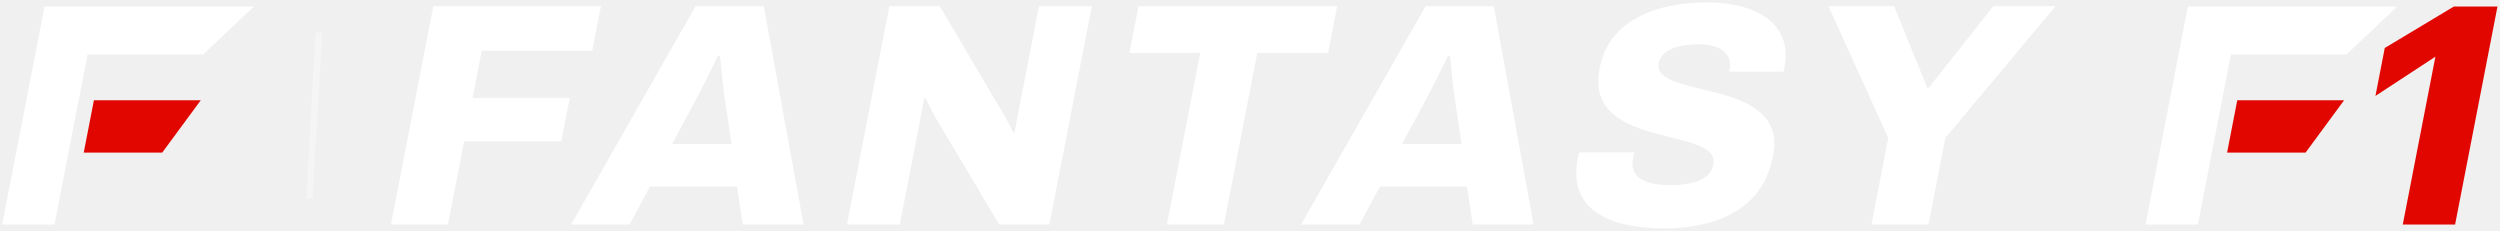
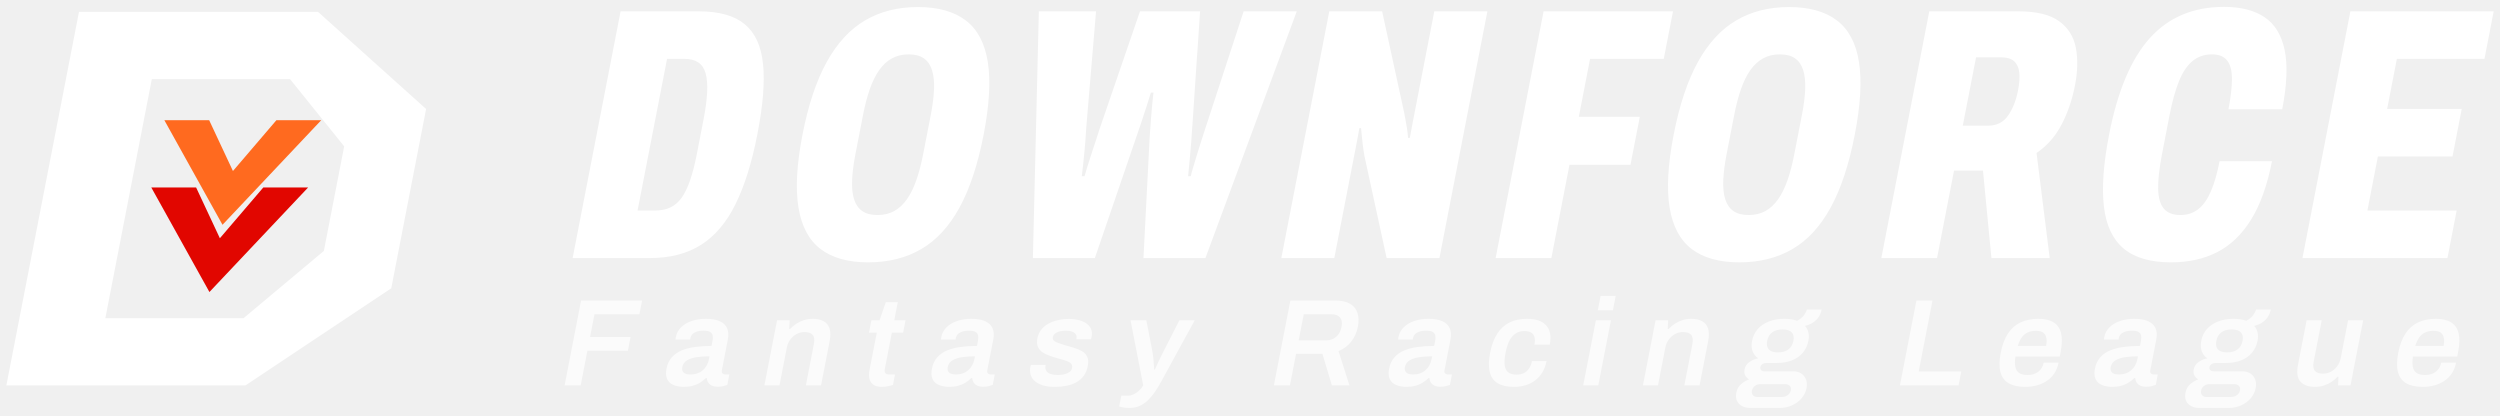
- <svg xmlns="http://www.w3.org/2000/svg" viewBox="-1.0 -3.0 1146.8 105.8" role="img" aria-label="Fantasy F1">
-   <g>
-     <path d="M19.44 0.00 L115.44 0.00 L92.16 22.00 L39.16 22.00 L24.00 100.00 L0.00 100.00Z" fill="#FFFFFF" />
-     <path d="M42.08 43.00 L91.08 43.00 L73.41 67.00 L37.41 67.00Z" fill="#E10600" />
-   </g>
-   <path d="M143.8 12 H146.8 L142.4 88 H139.4Z" fill="#FFFFFF" fill-opacity=".35" />
-   <g transform="translate(167.4 0)">
-     <path d="M10.92 100 30.39 -0.16H107.25L103.27 20.3H52.57L48.37 41.89H92.95L89.08 61.8H44.51L37.08 100Z M93.57 100 150.69 -0.16H181.96L200.21 100H172.29L169.72 82.6H129.73L120.39 100ZM139.89 63.08H167.15L164.04 41.99Q163.78 40.37 163.48 37.99Q163.18 35.61 162.91 32.88Q162.65 30.14 162.38 27.41Q162.12 24.68 161.88 22.57H160.91Q159.66 25.33 157.89 28.88Q156.12 32.43 154.36 35.91Q152.6 39.38 151.2 41.99Z M220.11 100 239.58 -0.16H262.72L290.13 46.36Q290.95 47.55 292.17 49.76Q293.4 51.96 294.6 54.17Q295.79 56.38 296.3 57.73L297.06 57.57Q297.59 54.42 298.18 51.38Q298.77 48.34 299.16 46.36L308.2 -0.16H332.44L312.97 100H289.97L260.83 51.06Q259.41 48.68 258.24 46.21Q257.07 43.73 256.26 42.08L255.5 42.24Q255.12 44.61 254.65 47.01Q254.18 49.42 253.86 51.06L244.35 100Z M366.87 100 382.18 21.24H349.71L353.86 -0.16H444.97L440.81 21.24H408.34L393.03 100Z M428.43 100 485.55 -0.16H516.83L535.08 100H507.16L504.58 82.6H464.59L455.25 100ZM474.76 63.08H502.02L498.91 41.99Q498.64 40.37 498.34 37.99Q498.04 35.61 497.78 32.88Q497.51 30.14 497.25 27.41Q496.99 24.68 496.75 22.57H495.78Q494.53 25.33 492.76 28.88Q490.98 32.43 489.22 35.91Q487.46 39.38 486.07 41.99Z M595.15 101.75Q585.73 101.75 577.72 100.09Q569.71 98.42 564.1 94.64Q558.49 90.85 556.07 84.62Q553.65 78.39 555.42 69.33Q555.52 68.77 555.69 68.09Q555.85 67.42 556.03 66.9H581.31Q581.14 67.35 580.98 67.99Q580.83 68.64 580.73 69.14Q579.84 73.71 581.66 76.54Q583.49 79.38 587.65 80.64Q591.82 81.91 597.62 81.91Q600.77 81.91 603.59 81.61Q606.42 81.3 608.78 80.6Q611.13 79.91 612.98 78.81Q614.82 77.72 615.96 76.18Q617.1 74.64 617.49 72.61Q618.16 69.18 616.03 67.04Q613.9 64.9 609.87 63.4Q605.83 61.91 600.66 60.65Q595.49 59.4 589.99 57.91Q584.5 56.43 579.52 54.21Q574.53 51.99 570.85 48.66Q567.17 45.34 565.61 40.3Q564.04 35.25 565.42 28.17Q566.96 20.22 571.42 14.49Q575.88 8.77 582.53 5.15Q589.17 1.52 597.23 -0.19Q605.29 -1.91 614.05 -1.91Q622.62 -1.91 629.82 -0.15Q637.03 1.6 642.1 5.29Q647.17 8.98 649.37 14.65Q651.57 20.31 650.13 28.13L649.79 29.88H624.8L624.99 28.9Q625.65 25.54 624.27 22.94Q622.9 20.34 619.56 18.82Q616.21 17.3 610.88 17.3Q605.51 17.3 601.55 18.34Q597.6 19.38 595.3 21.31Q593 23.24 592.5 25.79Q591.89 28.95 594.03 31.04Q596.17 33.12 600.22 34.55Q604.27 35.98 609.44 37.2Q614.62 38.42 620.13 39.86Q625.63 41.3 630.64 43.41Q635.64 45.52 639.33 48.8Q643.02 52.08 644.63 56.89Q646.24 61.7 644.9 68.56Q642.6 80.42 635.55 87.75Q628.5 95.07 618.07 98.41Q607.63 101.75 595.15 101.75Z M690.07 100 697.79 60.28 670.34 -0.16H700.45L715.67 37.28H716.32L745.97 -0.16H774.51L723.95 60.28L716.23 100Z" fill="#FFFFFF" />
-   </g>
-   <g transform="translate(983.2 0)">
-     <path d="M19.44 0.00 L115.44 0.00 L92.16 22.00 L39.16 22.00 L24.00 100.00 L0.00 100.00Z" fill="#FFFFFF" />
-     <path d="M42.08 43.00 L91.08 43.00 L73.41 67.00 L37.41 67.00Z" fill="#E10600" />
-     <path d="M161.44 0.00 L142.00 100.00 L118.00 100.00 L132.97 23.00 L105.47 41.00 L109.74 19.00 L141.44 0.00Z" fill="#E10600" />
+ <svg xmlns="http://www.w3.org/2000/svg" viewBox="-1.5 -2.8 589.0 97.8" role="img" aria-label="DOWNFORCE — Fantasy Racing League">
+   <path d="M 17.11 0.00 L 73.43 0.00 L 98.89 22.88 L 90.68 65.12 L 56.32 88.00 L 0.00 88.00 Z M 34.27 15.84 L 66.83 15.84 L 79.59 31.68 L 74.80 56.32 L 55.88 72.16 L 23.32 72.16 Z" fill="#FFFFFF" fill-rule="evenodd" />
+   <path d="M 37.22 25.52 L 47.78 25.52 L 53.38 37.49 L 63.62 25.52 L 74.18 25.52 L 50.92 50.16 Z" fill="#FF6A1F" />
+   <path d="M 34.14 41.36 L 44.70 41.36 L 50.30 53.33 L 60.54 41.36 L 71.10 41.36 L 47.84 66.00 Z" fill="#E10600" />
+   <g transform="translate(129.3 0)">
+     <path d="M4.11 58 15.41 -0.13H33.82Q41.03 -0.13 44.69 2.93Q48.35 5.99 48.98 12.35Q49.61 18.72 47.65 28.76Q45.72 38.72 42.53 45.21Q39.35 51.7 34.42 54.85Q29.5 58 22.25 58ZM19.41 46.8H23.54Q25.53 46.8 27.05 46.12Q28.58 45.43 29.73 43.88Q30.87 42.32 31.77 39.72Q32.67 37.13 33.4 33.36L34.92 25.52Q35.67 21.7 35.8 18.97Q35.94 16.25 35.45 14.5Q34.97 12.75 33.72 11.91Q32.47 11.07 30.49 11.07H26.36Z M73.75 59.01Q66.68 59.01 62.55 55.89Q58.42 52.76 57.32 46.12Q56.22 39.48 58.26 28.95Q60.31 18.42 63.99 11.78Q67.67 5.14 73.02 2Q78.37 -1.14 85.45 -1.14Q92.57 -1.14 96.72 2Q100.86 5.14 101.92 11.78Q102.98 18.42 100.94 28.95Q98.89 39.48 95.25 46.12Q91.6 52.76 86.24 55.89Q80.88 59.01 73.75 59.01ZM75.92 47.86Q78.21 47.86 79.9 46.91Q81.6 45.96 82.89 44.12Q84.17 42.29 85.1 39.62Q86.02 36.96 86.7 33.5L88.48 24.35Q89.15 20.89 89.26 18.24Q89.36 15.59 88.79 13.75Q88.22 11.92 86.89 10.97Q85.56 10.01 83.28 10.01Q81.03 10.01 79.31 10.97Q77.6 11.92 76.32 13.75Q75.03 15.59 74.11 18.24Q73.19 20.89 72.52 24.35L70.74 33.5Q70.07 36.96 69.96 39.62Q69.84 42.29 70.41 44.12Q70.98 45.96 72.33 46.91Q73.67 47.86 75.92 47.86Z M112.55 58 113.95 -0.13H127.43L125.1 27.53Q124.96 30.22 124.75 32.34Q124.54 34.46 124.38 36.04Q124.22 37.61 124.07 38.71H124.72Q124.94 37.9 125.38 36.47Q125.83 35.04 126.38 33.35Q126.93 31.66 127.45 30.1Q127.97 28.55 128.28 27.53L137.78 -0.13H151.94L150.07 27.53Q149.99 29 149.83 30.92Q149.67 32.84 149.49 34.85Q149.31 36.87 149.12 38.71H149.74Q149.9 37.98 150.32 36.59Q150.74 35.2 151.23 33.57Q151.73 31.93 152.24 30.34Q152.75 28.75 153.15 27.53L162.2 -0.13H174.72L153.2 58H138.6L140.03 30.14Q140.19 27.75 140.34 25.58Q140.49 23.41 140.67 21.7Q140.84 19.99 140.96 19.01H140.35Q140.04 20.1 139.35 22.2Q138.66 24.31 137.94 26.49Q137.21 28.67 136.68 30.17L127.15 58Z M171.08 58 182.38 -0.13H194.83L200.01 23.69Q200.15 24.46 200.34 25.44Q200.54 26.43 200.7 27.52Q200.87 28.62 200.94 29.69L201.36 29.68Q201.64 28.06 201.95 26.48Q202.25 24.9 202.49 23.69L207.12 -0.13H219.63L208.33 58H195.89L190.64 33.85Q190.41 32.51 190.21 30.8Q190.01 29.1 189.86 27.38L189.47 27.39Q189.22 28.87 188.88 30.61Q188.54 32.35 188.25 33.85L183.56 58Z M221.57 58 232.87 -0.13H263.36L261.18 11.07H243.82L241.17 24.72H255.54L253.34 36.03H238.97L234.7 58Z M279 59.01Q271.92 59.01 267.79 55.89Q263.66 52.76 262.56 46.12Q261.47 39.48 263.51 28.95Q265.56 18.42 269.24 11.78Q272.92 5.14 278.27 2Q283.62 -1.14 290.7 -1.14Q297.82 -1.14 301.96 2Q306.11 5.14 307.17 11.78Q308.23 18.42 306.18 28.95Q304.14 39.48 300.49 46.12Q296.85 52.76 291.49 55.89Q286.12 59.01 279 59.01ZM281.17 47.86Q283.46 47.86 285.15 46.91Q286.85 45.96 288.14 44.12Q289.42 42.29 290.35 39.62Q291.27 36.96 291.94 33.5L293.72 24.35Q294.4 20.89 294.5 18.24Q294.61 15.59 294.04 13.75Q293.47 11.92 292.14 10.97Q290.81 10.01 288.53 10.01Q286.28 10.01 284.56 10.97Q282.85 11.92 281.56 13.75Q280.28 15.59 279.36 18.24Q278.44 20.89 277.77 24.35L275.99 33.5Q275.32 36.96 275.2 39.62Q275.09 42.29 275.66 44.12Q276.23 45.96 277.58 46.91Q278.92 47.86 281.17 47.86Z M312.44 58 323.74 -0.13H344.71Q351.15 -0.13 354.33 2.2Q357.52 4.52 358.27 8.46Q359.02 12.41 358.07 17.28Q357.08 22.41 354.9 26.56Q352.73 30.72 349.01 33.24L352.11 58H338.38L336.39 37.4H329.57L325.57 58ZM331.63 26.81H337.6Q340.64 26.81 342.29 24.45Q343.95 22.1 344.66 18.44Q345.13 15.99 344.94 14.28Q344.75 12.56 343.73 11.63Q342.72 10.7 340.52 10.7H334.76Z M380.7 59.01Q373.45 59.01 369.56 55.78Q365.66 52.54 364.88 45.86Q364.1 39.18 366.11 28.88Q369.11 13.45 375.74 6.13Q382.37 -1.18 393.16 -1.18Q399.1 -1.18 402.72 1.24Q406.34 3.66 407.46 8.97Q408.57 14.29 406.89 22.95H394.22Q395.03 18.77 395.05 15.87Q395.06 12.97 393.94 11.49Q392.83 10.01 390.33 10.01Q387.68 10.01 385.77 11.57Q383.87 13.13 382.58 16.3Q381.29 19.48 380.33 24.41L378.56 33.56Q377.6 38.51 377.66 41.67Q377.72 44.83 378.99 46.34Q380.26 47.86 382.9 47.86Q385.4 47.86 387.16 46.44Q388.92 45.03 390.12 42.2Q391.32 39.38 392.13 35.18H404.48Q402.83 43.63 399.59 48.88Q396.35 54.14 391.62 56.58Q386.9 59.01 380.7 59.01Z M411.66 58 422.95 -0.13H456.71L454.54 11.07H433.9L431.61 22.87H449.18L447.01 34.07H429.43L426.96 46.8H447.99L445.82 58Z" fill="#FFFFFF" />
+     <g transform="translate(0 68)">
+       <path d="M2.22 20 6.1 0H20.48L19.85 3.24H9.26L8.22 8.6H17.76L17.13 11.84H7.59L6.01 20Z M30.23 20.35Q29.59 20.35 28.79 20.19Q27.99 20.03 27.3 19.59Q26.62 19.15 26.29 18.29Q25.96 17.43 26.23 16.03Q26.54 14.46 27.44 13.43Q28.34 12.39 29.72 11.79Q31.11 11.2 32.92 10.95Q34.73 10.7 36.83 10.7L37.08 9.45Q37.21 8.78 37.1 8.25Q37 7.73 36.52 7.42Q36.04 7.11 34.96 7.11Q33.88 7.11 33.22 7.38Q32.56 7.64 32.25 8.02Q31.94 8.4 31.87 8.8L31.79 9.21H28.35Q28.34 9.07 28.37 8.92Q28.4 8.78 28.44 8.57Q28.7 7.26 29.67 6.3Q30.64 5.34 32.14 4.83Q33.64 4.31 35.48 4.31Q37.58 4.31 38.82 4.9Q40.06 5.48 40.52 6.56Q40.98 7.64 40.68 9.18L39.28 16.41Q39.17 16.97 39.45 17.2Q39.72 17.43 40.1 17.43H41.03L40.56 19.88Q40.24 20 39.66 20.16Q39.07 20.32 38.26 20.32Q37.5 20.32 36.95 20.07Q36.4 19.83 36.08 19.36Q35.76 18.89 35.71 18.25H35.54Q34.92 18.86 34.15 19.34Q33.37 19.83 32.4 20.09Q31.43 20.35 30.23 20.35ZM31.88 17.43Q32.75 17.43 33.49 17.17Q34.23 16.91 34.77 16.44Q35.31 15.98 35.69 15.31Q36.07 14.64 36.22 13.85L36.36 13.15Q34.75 13.15 33.36 13.35Q31.96 13.56 31.05 14.11Q30.14 14.66 29.94 15.69Q29.84 16.21 30.01 16.6Q30.19 17 30.65 17.22Q31.12 17.43 31.88 17.43Z M49.29 20 52.27 4.66H55.25L55.14 6.71H55.34Q56 6.01 56.82 5.47Q57.64 4.93 58.62 4.62Q59.6 4.31 60.71 4.31Q62.16 4.31 63.18 4.84Q64.21 5.36 64.62 6.53Q65.03 7.7 64.65 9.65L62.64 20H59.06L60.94 10.29Q61.1 9.48 61.02 8.94Q60.93 8.4 60.63 8.06Q60.34 7.73 59.84 7.58Q59.34 7.43 58.7 7.43Q57.74 7.43 56.88 7.9Q56.01 8.37 55.4 9.18Q54.79 10 54.58 11.08L52.85 20Z M77.02 20.35Q75.59 20.35 74.88 19.78Q74.18 19.21 74.01 18.32Q73.85 17.43 74.03 16.5L75.77 7.58H73.93L74.5 4.66H76.42L77.9 0.38H80.72L79.89 4.66H82.54L81.98 7.58H79.32L77.66 16.15Q77.54 16.76 77.79 17.1Q78.05 17.43 78.69 17.43H80.06L79.59 19.88Q79.27 20 78.83 20.1Q78.39 20.2 77.91 20.28Q77.42 20.35 77.02 20.35Z M92.77 20.35Q92.13 20.35 91.33 20.19Q90.53 20.03 89.84 19.59Q89.15 19.15 88.82 18.29Q88.5 17.43 88.77 16.03Q89.07 14.46 89.98 13.43Q90.88 12.39 92.26 11.79Q93.64 11.2 95.46 10.95Q97.27 10.7 99.37 10.7L99.61 9.45Q99.74 8.78 99.64 8.25Q99.54 7.73 99.06 7.42Q98.58 7.11 97.5 7.11Q96.42 7.11 95.76 7.38Q95.09 7.64 94.79 8.02Q94.48 8.4 94.4 8.8L94.32 9.21H90.88Q90.88 9.07 90.91 8.92Q90.94 8.78 90.98 8.57Q91.23 7.26 92.21 6.3Q93.18 5.34 94.68 4.83Q96.18 4.31 98.01 4.31Q100.11 4.31 101.36 4.9Q102.6 5.48 103.06 6.56Q103.52 7.64 103.22 9.18L101.81 16.41Q101.71 16.97 101.98 17.2Q102.26 17.43 102.64 17.43H103.57L103.09 19.88Q102.78 20 102.19 20.16Q101.61 20.32 100.79 20.32Q100.03 20.32 99.48 20.07Q98.94 19.83 98.62 19.36Q98.3 18.89 98.25 18.25H98.08Q97.46 18.86 96.68 19.34Q95.9 19.83 94.93 20.09Q93.96 20.35 92.77 20.35ZM94.41 17.43Q95.29 17.43 96.03 17.17Q96.76 16.91 97.3 16.44Q97.85 15.98 98.22 15.31Q98.6 14.64 98.76 13.85L98.89 13.15Q97.29 13.15 95.89 13.35Q94.5 13.56 93.59 14.11Q92.68 14.66 92.48 15.69Q92.38 16.21 92.55 16.6Q92.72 17 93.19 17.22Q93.66 17.43 94.41 17.43Z M117.74 20.35Q116.07 20.35 114.89 19.99Q113.71 19.62 112.99 18.98Q112.27 18.34 112.01 17.48Q111.76 16.62 111.95 15.6Q111.98 15.45 112.02 15.34Q112.06 15.22 112.07 15.16H115.57Q115.55 15.22 115.54 15.28Q115.53 15.34 115.52 15.39Q115.4 16.18 115.77 16.66Q116.14 17.14 116.86 17.35Q117.58 17.55 118.43 17.55Q119.18 17.55 119.9 17.39Q120.62 17.23 121.14 16.87Q121.66 16.5 121.77 15.92Q121.92 15.16 121.42 14.75Q120.91 14.34 120.02 14.08Q119.12 13.82 118.1 13.53Q117.19 13.27 116.29 12.94Q115.39 12.62 114.71 12.13Q114.04 11.63 113.71 10.85Q113.38 10.06 113.61 8.89Q113.83 7.76 114.49 6.91Q115.15 6.06 116.13 5.5Q117.12 4.93 118.37 4.64Q119.62 4.34 121.02 4.34Q122.39 4.34 123.46 4.64Q124.52 4.93 125.25 5.47Q125.98 6.01 126.28 6.78Q126.58 7.55 126.4 8.48Q126.36 8.69 126.3 8.89Q126.25 9.1 126.24 9.13H122.77L122.81 8.92Q122.92 8.37 122.66 7.97Q122.4 7.58 121.82 7.35Q121.24 7.11 120.31 7.11Q119.61 7.11 119.06 7.23Q118.51 7.35 118.14 7.55Q117.76 7.76 117.54 8.02Q117.31 8.28 117.25 8.6Q117.14 9.15 117.52 9.48Q117.89 9.8 118.59 10.03Q119.29 10.26 120.11 10.52Q121.1 10.82 122.15 11.12Q123.2 11.43 124.06 11.9Q124.91 12.36 125.33 13.21Q125.75 14.05 125.48 15.45Q125.22 16.79 124.53 17.74Q123.83 18.69 122.8 19.26Q121.77 19.83 120.48 20.09Q119.19 20.35 117.74 20.35Z M135.32 25.31Q134.24 25.31 133.61 25.15Q132.97 24.99 132.88 24.96L133.38 22.42H135.01Q135.62 22.42 136.3 22.1Q136.97 21.78 137.57 21.22Q138.18 20.67 138.54 20L135.55 4.66H139.28L140.71 12.01Q140.81 12.51 140.89 13.27Q140.96 14.02 141.03 14.83Q141.11 15.63 141.13 16.27H141.28Q141.48 15.83 141.73 15.28Q141.99 14.72 142.26 14.14Q142.53 13.56 142.82 13Q143.1 12.45 143.3 12.04L147.06 4.66H150.68L142.72 19.21Q142.04 20.44 141.29 21.55Q140.53 22.65 139.65 23.5Q138.78 24.34 137.71 24.83Q136.64 25.31 135.32 25.31Z  M169.32 20 173.21 0H183.73Q185.95 0 187.26 0.76Q188.57 1.52 189.02 2.92Q189.48 4.31 189.11 6.21Q188.73 8.16 187.57 9.66Q186.4 11.17 184.56 11.92L187.13 20H182.99L180.76 12.57H174.55L173.11 20ZM175.17 9.39H181.61Q183.07 9.39 184.02 8.54Q184.98 7.7 185.26 6.21Q185.45 5.25 185.23 4.59Q185.01 3.94 184.4 3.59Q183.8 3.24 182.81 3.24H176.37Z M200.49 20.35Q199.84 20.35 199.04 20.19Q198.24 20.03 197.56 19.59Q196.87 19.15 196.54 18.29Q196.21 17.43 196.48 16.03Q196.79 14.46 197.69 13.43Q198.59 12.39 199.98 11.79Q201.36 11.2 203.17 10.95Q204.98 10.7 207.08 10.7L207.33 9.45Q207.46 8.78 207.36 8.25Q207.25 7.73 206.77 7.42Q206.29 7.11 205.22 7.11Q204.14 7.11 203.47 7.38Q202.81 7.64 202.5 8.02Q202.2 8.4 202.12 8.8L202.04 9.21H198.6Q198.6 9.07 198.62 8.92Q198.65 8.78 198.69 8.57Q198.95 7.26 199.92 6.3Q200.9 5.34 202.39 4.83Q203.89 4.31 205.73 4.31Q207.83 4.31 209.07 4.9Q210.31 5.48 210.77 6.56Q211.24 7.64 210.94 9.18L209.53 16.41Q209.42 16.97 209.7 17.2Q209.97 17.43 210.35 17.43H211.28L210.81 19.88Q210.49 20 209.91 20.16Q209.32 20.32 208.51 20.32Q207.75 20.32 207.2 20.07Q206.65 19.83 206.33 19.36Q206.02 18.89 205.97 18.25H205.79Q205.18 18.86 204.4 19.34Q203.62 19.83 202.65 20.09Q201.68 20.35 200.49 20.35ZM202.13 17.43Q203.01 17.43 203.74 17.17Q204.48 16.91 205.02 16.44Q205.56 15.98 205.94 15.31Q206.32 14.64 206.47 13.85L206.61 13.15Q205 13.15 203.61 13.35Q202.21 13.56 201.3 14.11Q200.39 14.66 200.2 15.69Q200.09 16.21 200.27 16.6Q200.44 17 200.9 17.22Q201.37 17.43 202.13 17.43Z M225.86 20.35Q223.47 20.35 222.05 19.49Q220.62 18.63 220.18 16.85Q219.74 15.07 220.27 12.33Q220.81 9.56 221.96 7.8Q223.1 6.03 224.86 5.17Q226.61 4.31 228.98 4.31Q230.52 4.31 231.64 4.69Q232.76 5.07 233.47 5.85Q234.18 6.62 234.4 7.76Q234.62 8.89 234.32 10.41H230.71Q230.92 9.33 230.73 8.63Q230.55 7.93 229.96 7.57Q229.38 7.2 228.36 7.2Q227.16 7.2 226.3 7.76Q225.43 8.31 224.85 9.4Q224.28 10.5 223.95 12.16L223.88 12.54Q223.56 14.17 223.71 15.28Q223.86 16.38 224.54 16.92Q225.22 17.46 226.51 17.46Q227.5 17.46 228.23 17.1Q228.95 16.73 229.44 16.01Q229.94 15.28 230.13 14.26H233.57Q233.3 15.69 232.64 16.82Q231.98 17.96 230.98 18.75Q229.98 19.53 228.69 19.94Q227.4 20.35 225.86 20.35Z M245.64 2.3 246.3 -1.08H249.86L249.2 2.3ZM242.2 20 245.19 4.66H248.74L245.76 20Z M256.27 20 259.25 4.66H262.22L262.12 6.71H262.32Q262.98 6.01 263.8 5.47Q264.62 4.93 265.6 4.62Q266.58 4.31 267.68 4.31Q269.14 4.31 270.16 4.84Q271.18 5.36 271.6 6.53Q272.01 7.7 271.63 9.65L269.62 20H266.03L267.92 10.29Q268.08 9.48 267.99 8.94Q267.91 8.4 267.61 8.06Q267.31 7.73 266.82 7.58Q266.32 7.43 265.68 7.43Q264.72 7.43 263.85 7.9Q262.99 8.37 262.38 9.18Q261.77 10 261.56 11.08L259.82 20Z M281.51 25.31Q280.49 25.31 279.67 24.9Q278.84 24.49 278.45 23.69Q278.05 22.89 278.27 21.72Q278.52 20.44 279.41 19.69Q280.3 18.95 281.28 18.57Q280.67 18.22 280.37 17.64Q280.06 17.06 280.21 16.24Q280.43 15.13 281.37 14.48Q282.32 13.82 283.41 13.62Q282.46 12.94 282.09 11.9Q281.73 10.85 281.99 9.5Q282.3 7.9 283.3 6.75Q284.29 5.6 285.91 4.96Q287.52 4.31 289.62 4.31Q290.46 4.31 291.23 4.43Q291.99 4.55 292.59 4.78Q293.73 4.17 294.26 3.4Q294.79 2.62 294.91 2.13H298.38Q298.18 3.15 297.64 3.94Q297.09 4.72 296.29 5.23Q295.49 5.74 294.45 5.98Q295.06 6.62 295.26 7.52Q295.47 8.43 295.26 9.5Q294.94 11.11 293.97 12.27Q293 13.44 291.44 14.08Q289.87 14.72 287.77 14.72H285.41Q284.8 14.72 284.41 14.99Q284.02 15.25 283.93 15.71Q283.86 16.09 284.11 16.38Q284.36 16.68 284.91 16.68H291.62Q293.34 16.68 294.24 17.8Q295.15 18.92 294.81 20.67Q294.55 21.98 293.66 23.03Q292.77 24.08 291.43 24.69Q290.08 25.31 288.45 25.31ZM283.29 22.74H288.92Q289.48 22.74 289.94 22.55Q290.39 22.36 290.71 22.01Q291.03 21.66 291.11 21.22Q291.26 20.47 290.85 20.09Q290.44 19.71 289.74 19.71H283.88Q283.18 19.71 282.64 20.13Q282.09 20.55 281.96 21.22Q281.83 21.9 282.2 22.32Q282.57 22.74 283.29 22.74ZM288.11 12.22Q289.66 12.22 290.57 11.5Q291.48 10.79 291.73 9.5Q291.98 8.22 291.34 7.52Q290.7 6.82 289.16 6.82Q287.61 6.82 286.71 7.52Q285.8 8.22 285.55 9.5Q285.38 10.35 285.6 10.96Q285.82 11.57 286.44 11.9Q287.06 12.22 288.11 12.22Z  M316.82 20 320.71 0H324.5L321.25 16.71H331.28L330.64 20Z M346.35 20.35Q343.91 20.35 342.44 19.49Q340.97 18.63 340.5 16.85Q340.03 15.07 340.57 12.33Q341.1 9.56 342.26 7.8Q343.42 6.03 345.22 5.17Q347.02 4.31 349.47 4.31Q351.69 4.31 353.03 5.15Q354.37 5.98 354.79 7.7Q355.21 9.42 354.68 12.16L354.48 13.21H344.04Q343.82 14.64 344.01 15.61Q344.2 16.59 344.91 17.07Q345.62 17.55 346.93 17.55Q347.6 17.55 348.21 17.38Q348.83 17.2 349.34 16.84Q349.85 16.47 350.2 15.92Q350.56 15.36 350.7 14.64H354.2Q353.92 16.09 353.2 17.17Q352.48 18.25 351.42 18.95Q350.37 19.65 349.08 20Q347.78 20.35 346.35 20.35ZM344.59 10.7H351.26Q351.45 9.74 351.36 9.07Q351.27 8.4 350.96 7.96Q350.66 7.52 350.14 7.33Q349.62 7.14 348.92 7.14Q347.78 7.14 346.94 7.52Q346.09 7.9 345.53 8.69Q344.97 9.48 344.59 10.7Z M366.77 20.35Q366.13 20.35 365.33 20.19Q364.53 20.03 363.84 19.59Q363.16 19.15 362.83 18.29Q362.5 17.43 362.77 16.03Q363.08 14.46 363.98 13.43Q364.88 12.39 366.26 11.79Q367.65 11.2 369.46 10.95Q371.27 10.7 373.37 10.7L373.61 9.45Q373.74 8.78 373.64 8.25Q373.54 7.73 373.06 7.42Q372.58 7.11 371.5 7.11Q370.42 7.11 369.76 7.38Q369.1 7.64 368.79 8.02Q368.48 8.4 368.4 8.8L368.32 9.21H364.88Q364.88 9.07 364.91 8.92Q364.94 8.78 364.98 8.57Q365.23 7.26 366.21 6.3Q367.18 5.34 368.68 4.83Q370.18 4.31 372.02 4.31Q374.12 4.31 375.36 4.9Q376.6 5.48 377.06 6.56Q377.52 7.64 377.22 9.18L375.82 16.41Q375.71 16.97 375.98 17.2Q376.26 17.43 376.64 17.43H377.57L377.1 19.88Q376.78 20 376.2 20.16Q375.61 20.32 374.8 20.32Q374.04 20.32 373.49 20.07Q372.94 19.83 372.62 19.36Q372.3 18.89 372.25 18.25H372.08Q371.46 18.86 370.68 19.34Q369.91 19.83 368.94 20.09Q367.97 20.35 366.77 20.35ZM368.42 17.43Q369.29 17.43 370.03 17.17Q370.76 16.91 371.31 16.44Q371.85 15.98 372.23 15.31Q372.61 14.64 372.76 13.85L372.89 13.15Q371.29 13.15 369.9 13.35Q368.5 13.56 367.59 14.11Q366.68 14.66 366.48 15.69Q366.38 16.21 366.55 16.6Q366.72 17 367.19 17.22Q367.66 17.43 368.42 17.43Z M387.33 25.31Q386.31 25.31 385.49 24.9Q384.66 24.49 384.27 23.69Q383.87 22.89 384.1 21.72Q384.34 20.44 385.23 19.69Q386.12 18.95 387.1 18.57Q386.5 18.22 386.19 17.64Q385.88 17.06 386.04 16.24Q386.25 15.13 387.19 14.48Q388.14 13.82 389.23 13.62Q388.28 12.94 387.91 11.9Q387.55 10.85 387.81 9.5Q388.12 7.9 389.12 6.75Q390.12 5.6 391.73 4.96Q393.34 4.31 395.44 4.31Q396.28 4.31 397.05 4.43Q397.81 4.55 398.41 4.78Q399.55 4.17 400.08 3.4Q400.61 2.62 400.73 2.13H404.2Q404 3.15 403.46 3.94Q402.91 4.72 402.11 5.23Q401.31 5.74 400.28 5.98Q400.88 6.62 401.08 7.52Q401.29 8.43 401.08 9.5Q400.76 11.11 399.79 12.27Q398.82 13.44 397.26 14.08Q395.69 14.72 393.59 14.72H391.23Q390.62 14.72 390.23 14.99Q389.84 15.25 389.75 15.71Q389.68 16.09 389.93 16.38Q390.18 16.68 390.73 16.68H397.44Q399.16 16.68 400.06 17.8Q400.97 18.92 400.63 20.67Q400.37 21.98 399.48 23.03Q398.59 24.08 397.25 24.69Q395.91 25.31 394.27 25.31ZM389.12 22.74H394.74Q395.3 22.74 395.76 22.55Q396.22 22.36 396.53 22.01Q396.85 21.66 396.93 21.22Q397.08 20.47 396.67 20.09Q396.26 19.71 395.57 19.71H389.71Q389.01 19.71 388.46 20.13Q387.91 20.55 387.78 21.22Q387.65 21.9 388.02 22.32Q388.39 22.74 389.12 22.74ZM393.93 12.22Q395.48 12.22 396.39 11.5Q397.3 10.79 397.55 9.5Q397.8 8.22 397.16 7.52Q396.52 6.82 394.98 6.82Q393.43 6.82 392.53 7.52Q391.62 8.22 391.37 9.5Q391.2 10.35 391.42 10.96Q391.64 11.57 392.26 11.9Q392.88 12.22 393.93 12.22Z M414.58 20.35Q412.36 20.35 411.21 19.14Q410.06 17.93 410.63 15.01L412.64 4.66H416.2L414.31 14.37Q414.15 15.19 414.23 15.73Q414.32 16.27 414.62 16.6Q414.92 16.94 415.41 17.08Q415.91 17.23 416.55 17.23Q417.51 17.23 418.38 16.76Q419.24 16.3 419.85 15.47Q420.47 14.64 420.67 13.59L422.41 4.66H425.96L422.98 20H420.04L420.14 17.96H419.94Q419.28 18.66 418.46 19.2Q417.64 19.74 416.66 20.04Q415.68 20.35 414.58 20.35Z M440.01 20.35Q437.56 20.35 436.09 19.49Q434.63 18.63 434.16 16.85Q433.69 15.07 434.22 12.33Q434.76 9.56 435.92 7.8Q437.08 6.03 438.88 5.17Q440.68 4.31 443.12 4.31Q445.34 4.31 446.68 5.15Q448.02 5.98 448.44 7.7Q448.87 9.42 448.33 12.16L448.13 13.21H437.69Q437.47 14.64 437.66 15.61Q437.85 16.59 438.56 17.07Q439.27 17.55 440.58 17.55Q441.25 17.55 441.87 17.38Q442.49 17.2 442.99 16.84Q443.5 16.47 443.86 15.92Q444.21 15.36 444.35 14.64H447.85Q447.57 16.09 446.85 17.17Q446.13 18.25 445.08 18.95Q444.02 19.65 442.73 20Q441.44 20.35 440.01 20.35ZM438.24 10.7H444.92Q445.1 9.74 445.01 9.07Q444.93 8.4 444.62 7.96Q444.31 7.52 443.79 7.33Q443.27 7.14 442.57 7.14Q441.44 7.14 440.59 7.52Q439.75 7.9 439.18 8.69Q438.62 9.48 438.24 10.7Z" fill="#FFFFFF" fill-opacity="0.72" />
+     </g>
  </g>
</svg>
